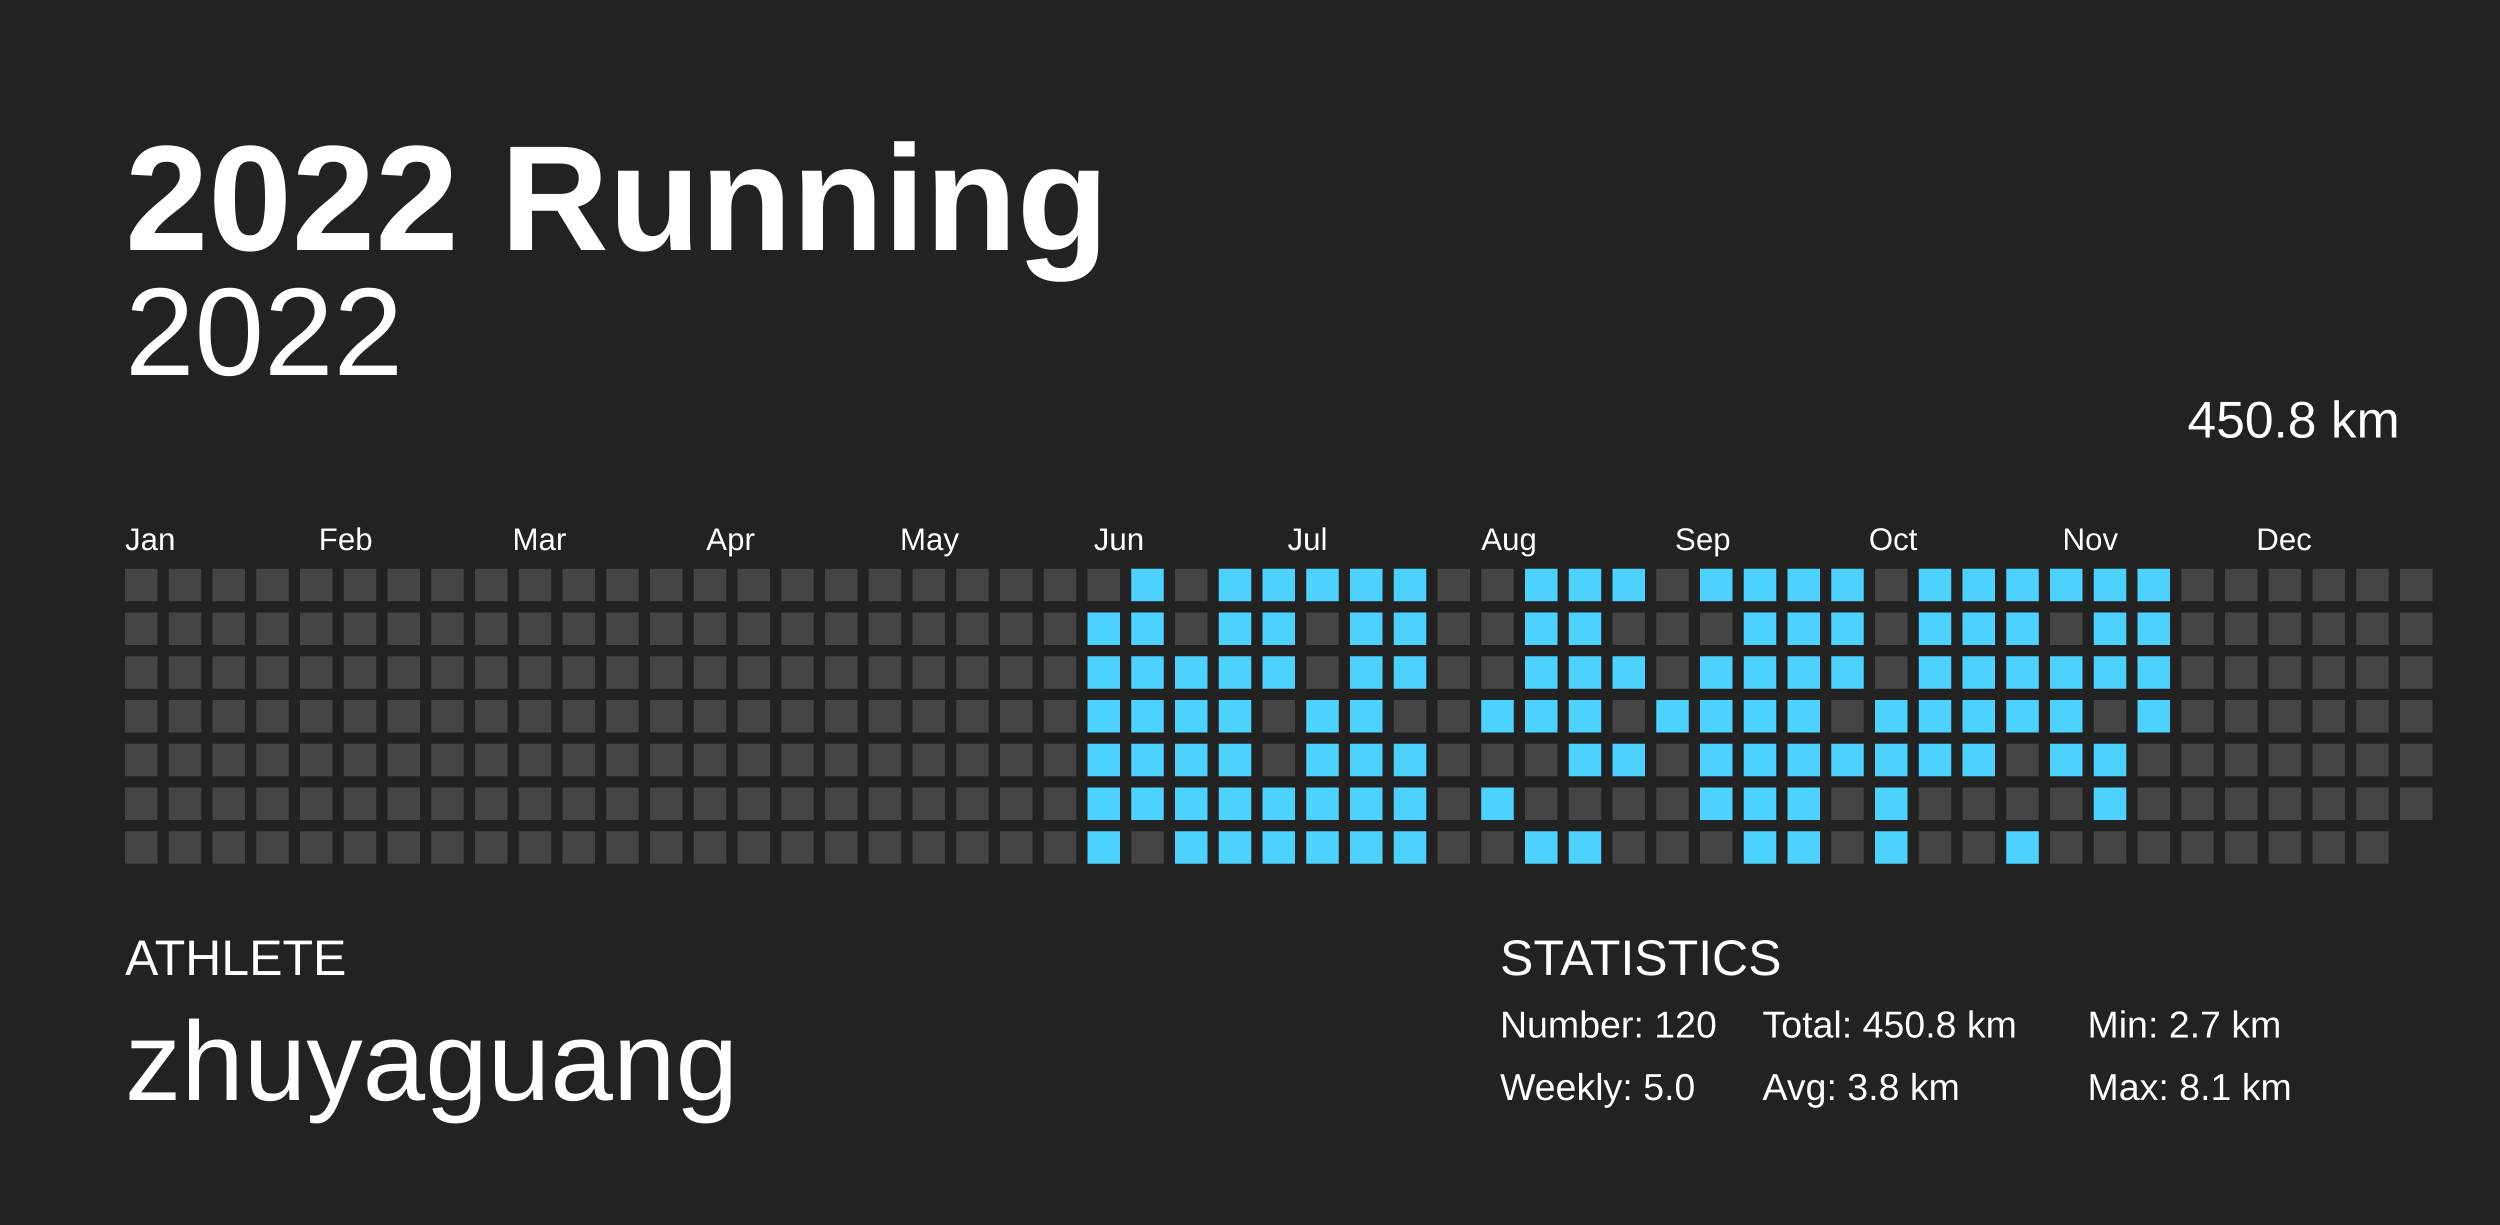
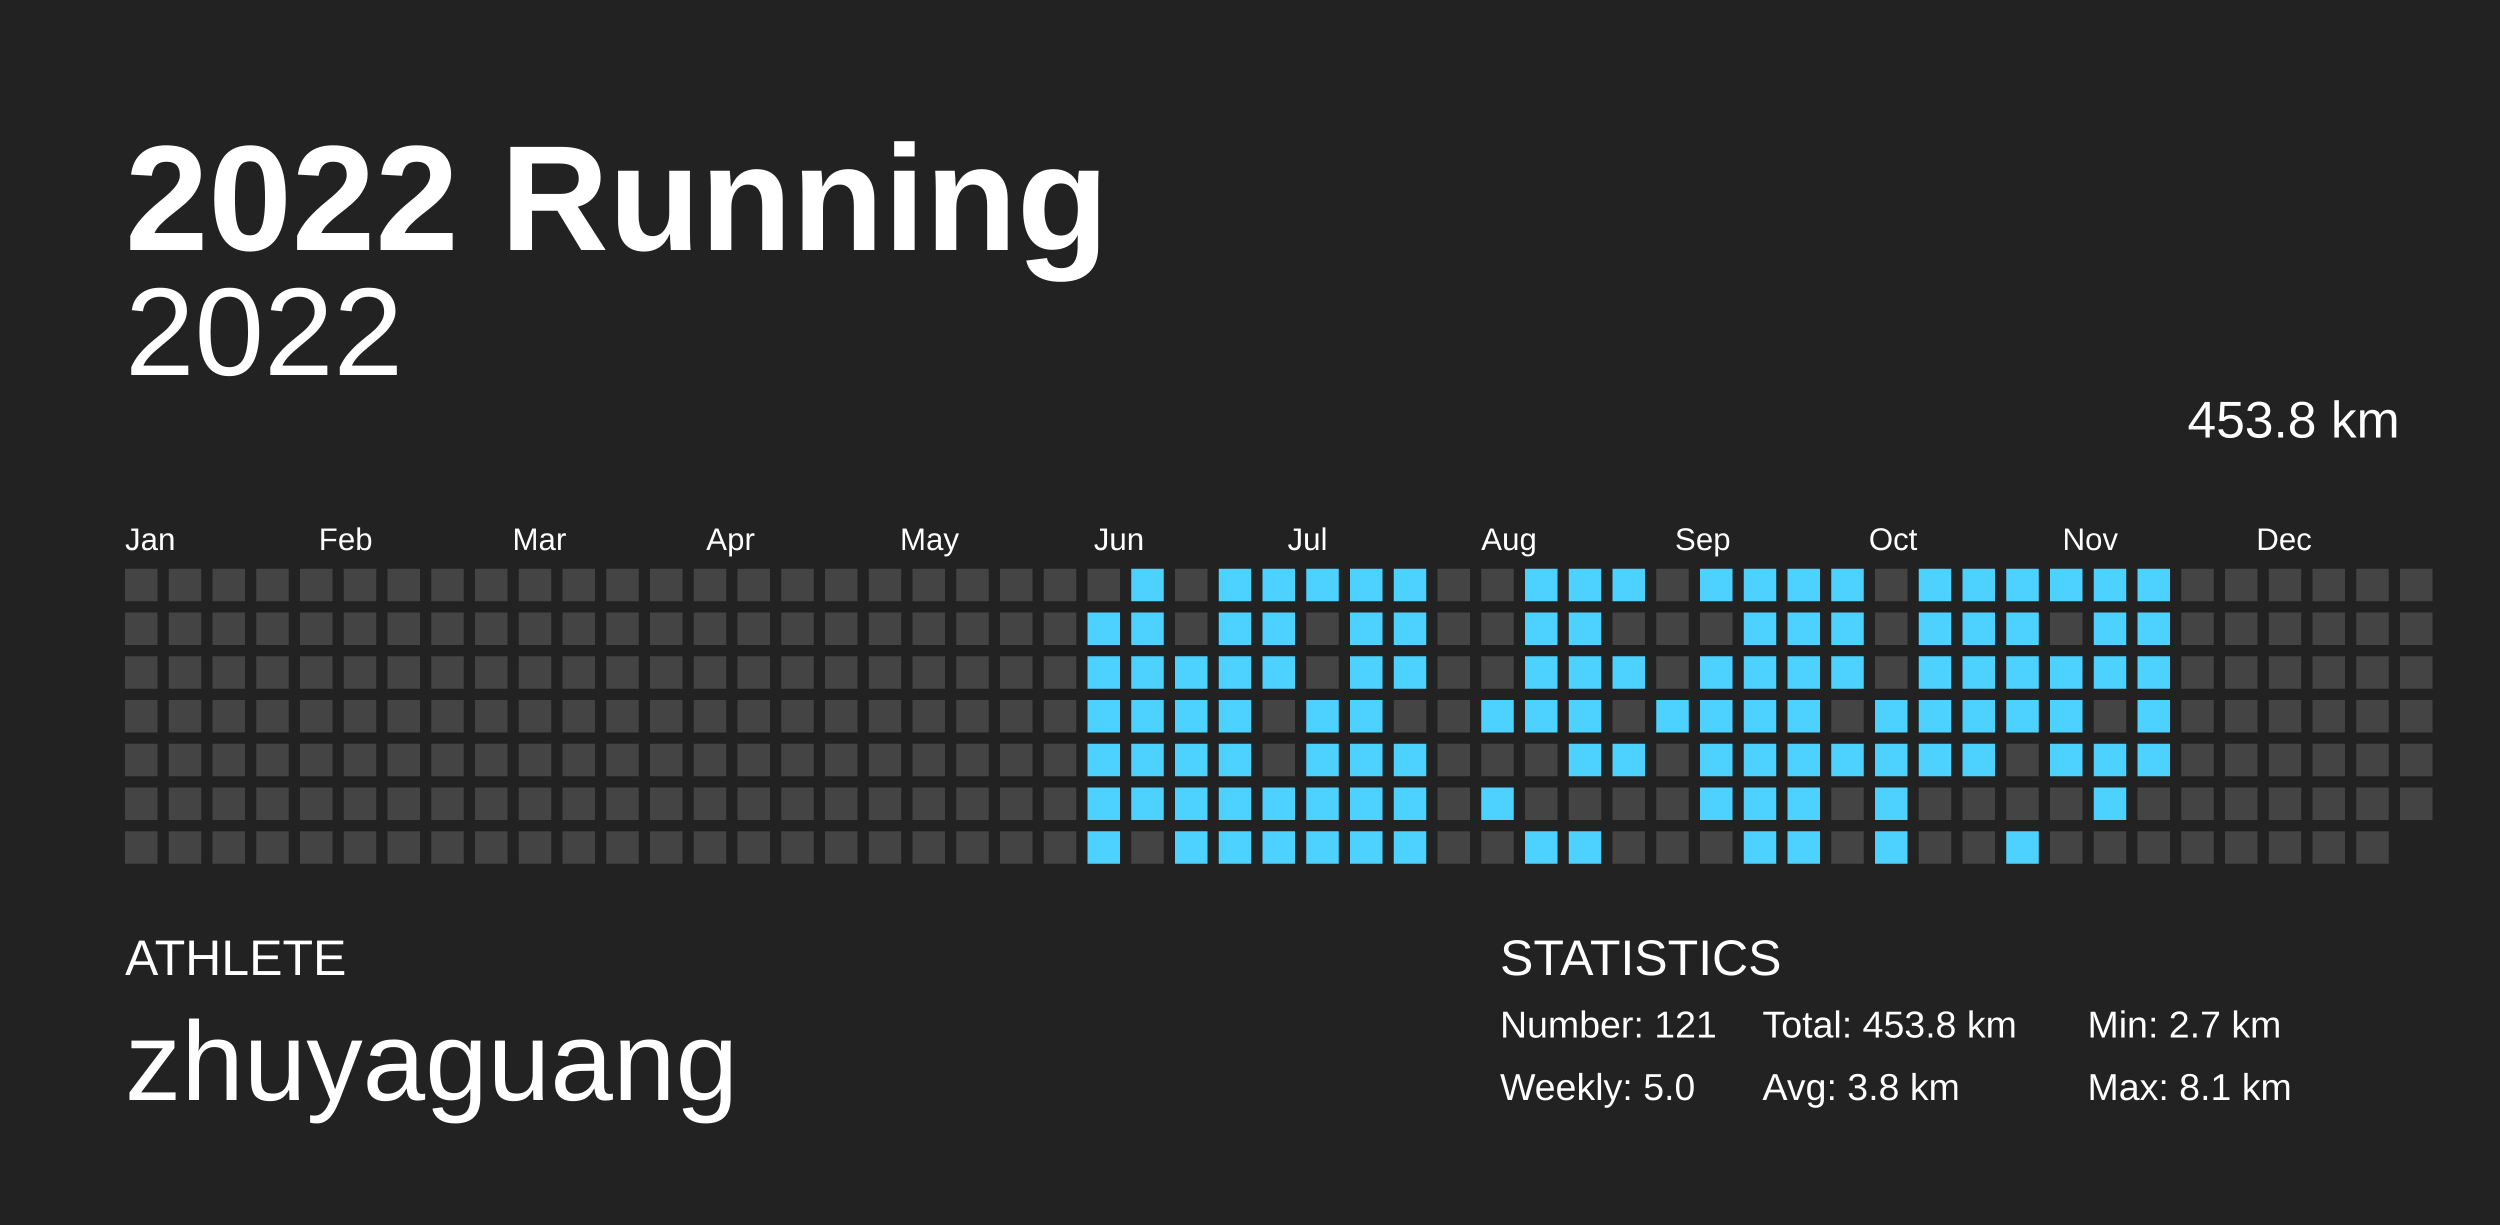
<svg xmlns="http://www.w3.org/2000/svg" baseProfile="full" height="98mm" version="1.1" viewBox="0,0,200,98" width="200mm">
  <defs />
  <rect fill="#222222" height="98" width="200" x="0" y="0" />
  <text fill="#FFFFFF" style="font-size:12px; font-family:Arial; font-weight:bold;" x="10" y="20">2022 Running</text>
  <text fill="#FFFFFF" style="font-size:4px; font-family:Arial" x="10" y="78">ATHLETE</text>
  <text fill="#FFFFFF" style="font-size:9px; font-family:Arial" x="10" y="88">zhuyaguang</text>
  <text fill="#FFFFFF" style="font-size:4px; font-family:Arial" x="120" y="78">STATISTICS</text>
-   <text fill="#FFFFFF" style="font-size:3px; font-family:Arial" x="120" y="83">Number: 120</text>
+   <text fill="#FFFFFF" style="font-size:3px; font-family:Arial" x="120" y="83">Number: 121</text>
  <text fill="#FFFFFF" style="font-size:3px; font-family:Arial" x="120" y="88">Weekly: 5.0</text>
-   <text fill="#FFFFFF" style="font-size:3px; font-family:Arial" x="141" y="83">Total: 450.8 km</text>
+   <text fill="#FFFFFF" style="font-size:3px; font-family:Arial" x="141" y="83">Total: 453.8 km</text>
  <text fill="#FFFFFF" style="font-size:3px; font-family:Arial" x="141" y="88">Avg: 3.8 km</text>
  <text fill="#FFFFFF" style="font-size:3px; font-family:Arial" x="167" y="83">Min: 2.7 km</text>
  <text fill="#FFFFFF" style="font-size:3px; font-family:Arial" x="167" y="88">Max: 8.1 km</text>
  <text alignment-baseline="hanging" fill="#FFFFFF" style="font-size:10.0px; font-family:Arial;" x="10" y="30">2022</text>
-   <text alignment-baseline="hanging" fill="#FFFFFF" style="font-size:4.125px; font-family:Arial;" x="175" y="35">450.8 km</text>
+   <text alignment-baseline="hanging" fill="#FFFFFF" style="font-size:4.125px; font-family:Arial;" x="175" y="35">453.8 km</text>
  <text fill="#FFFFFF" style="font-size:2.5px; font-family:Arial" x="10.0" y="44">Jan</text>
  <text fill="#FFFFFF" style="font-size:2.5px; font-family:Arial" x="25.5" y="44">Feb</text>
  <text fill="#FFFFFF" style="font-size:2.5px; font-family:Arial" x="41.0" y="44">Mar</text>
  <text fill="#FFFFFF" style="font-size:2.5px; font-family:Arial" x="56.5" y="44">Apr</text>
  <text fill="#FFFFFF" style="font-size:2.5px; font-family:Arial" x="72.0" y="44">May</text>
  <text fill="#FFFFFF" style="font-size:2.5px; font-family:Arial" x="87.5" y="44">Jun</text>
  <text fill="#FFFFFF" style="font-size:2.5px; font-family:Arial" x="103.0" y="44">Jul</text>
  <text fill="#FFFFFF" style="font-size:2.5px; font-family:Arial" x="118.5" y="44">Aug</text>
  <text fill="#FFFFFF" style="font-size:2.5px; font-family:Arial" x="134.0" y="44">Sep</text>
  <text fill="#FFFFFF" style="font-size:2.5px; font-family:Arial" x="149.5" y="44">Oct</text>
  <text fill="#FFFFFF" style="font-size:2.5px; font-family:Arial" x="165.0" y="44">Nov</text>
  <text fill="#FFFFFF" style="font-size:2.5px; font-family:Arial" x="180.5" y="44">Dec</text>
  <rect fill="#444444" height="2.6" width="2.6" x="10.0" y="45.5" />
  <rect fill="#444444" height="2.6" width="2.6" x="10.0" y="49.0" />
  <rect fill="#444444" height="2.6" width="2.6" x="10.0" y="52.5" />
  <rect fill="#444444" height="2.6" width="2.6" x="10.0" y="56.0" />
  <rect fill="#444444" height="2.6" width="2.6" x="10.0" y="59.5" />
  <rect fill="#444444" height="2.6" width="2.6" x="10.0" y="63.0" />
  <rect fill="#444444" height="2.6" width="2.6" x="10.0" y="66.5" />
  <rect fill="#444444" height="2.6" width="2.6" x="13.5" y="45.5" />
  <rect fill="#444444" height="2.6" width="2.6" x="13.5" y="49.0" />
  <rect fill="#444444" height="2.6" width="2.6" x="13.5" y="52.5" />
  <rect fill="#444444" height="2.6" width="2.6" x="13.5" y="56.0" />
  <rect fill="#444444" height="2.6" width="2.6" x="13.5" y="59.5" />
  <rect fill="#444444" height="2.6" width="2.6" x="13.5" y="63.0" />
  <rect fill="#444444" height="2.6" width="2.6" x="13.5" y="66.5" />
  <rect fill="#444444" height="2.6" width="2.6" x="17.0" y="45.5" />
  <rect fill="#444444" height="2.6" width="2.6" x="17.0" y="49.0" />
  <rect fill="#444444" height="2.6" width="2.6" x="17.0" y="52.5" />
  <rect fill="#444444" height="2.6" width="2.6" x="17.0" y="56.0" />
  <rect fill="#444444" height="2.6" width="2.6" x="17.0" y="59.5" />
  <rect fill="#444444" height="2.6" width="2.6" x="17.0" y="63.0" />
  <rect fill="#444444" height="2.6" width="2.6" x="17.0" y="66.5" />
  <rect fill="#444444" height="2.6" width="2.6" x="20.5" y="45.5" />
  <rect fill="#444444" height="2.6" width="2.6" x="20.5" y="49.0" />
  <rect fill="#444444" height="2.6" width="2.6" x="20.5" y="52.5" />
  <rect fill="#444444" height="2.6" width="2.6" x="20.5" y="56.0" />
  <rect fill="#444444" height="2.6" width="2.6" x="20.5" y="59.5" />
  <rect fill="#444444" height="2.6" width="2.6" x="20.5" y="63.0" />
  <rect fill="#444444" height="2.6" width="2.6" x="20.5" y="66.5" />
  <rect fill="#444444" height="2.6" width="2.6" x="24.0" y="45.5" />
  <rect fill="#444444" height="2.6" width="2.6" x="24.0" y="49.0" />
  <rect fill="#444444" height="2.6" width="2.6" x="24.0" y="52.5" />
  <rect fill="#444444" height="2.6" width="2.6" x="24.0" y="56.0" />
  <rect fill="#444444" height="2.6" width="2.6" x="24.0" y="59.5" />
  <rect fill="#444444" height="2.6" width="2.6" x="24.0" y="63.0" />
  <rect fill="#444444" height="2.6" width="2.6" x="24.0" y="66.5" />
  <rect fill="#444444" height="2.6" width="2.6" x="27.5" y="45.5" />
  <rect fill="#444444" height="2.6" width="2.6" x="27.5" y="49.0" />
  <rect fill="#444444" height="2.6" width="2.6" x="27.5" y="52.5" />
  <rect fill="#444444" height="2.6" width="2.6" x="27.5" y="56.0" />
  <rect fill="#444444" height="2.6" width="2.6" x="27.5" y="59.5" />
  <rect fill="#444444" height="2.6" width="2.6" x="27.5" y="63.0" />
  <rect fill="#444444" height="2.6" width="2.6" x="27.5" y="66.5" />
  <rect fill="#444444" height="2.6" width="2.6" x="31.0" y="45.5" />
  <rect fill="#444444" height="2.6" width="2.6" x="31.0" y="49.0" />
  <rect fill="#444444" height="2.6" width="2.6" x="31.0" y="52.5" />
  <rect fill="#444444" height="2.6" width="2.6" x="31.0" y="56.0" />
  <rect fill="#444444" height="2.6" width="2.6" x="31.0" y="59.5" />
  <rect fill="#444444" height="2.6" width="2.6" x="31.0" y="63.0" />
  <rect fill="#444444" height="2.6" width="2.6" x="31.0" y="66.5" />
  <rect fill="#444444" height="2.6" width="2.6" x="34.5" y="45.5" />
  <rect fill="#444444" height="2.6" width="2.6" x="34.5" y="49.0" />
  <rect fill="#444444" height="2.6" width="2.6" x="34.5" y="52.5" />
  <rect fill="#444444" height="2.6" width="2.6" x="34.5" y="56.0" />
  <rect fill="#444444" height="2.6" width="2.6" x="34.5" y="59.5" />
  <rect fill="#444444" height="2.6" width="2.6" x="34.5" y="63.0" />
  <rect fill="#444444" height="2.6" width="2.6" x="34.5" y="66.5" />
  <rect fill="#444444" height="2.6" width="2.6" x="38.0" y="45.5" />
  <rect fill="#444444" height="2.6" width="2.6" x="38.0" y="49.0" />
  <rect fill="#444444" height="2.6" width="2.6" x="38.0" y="52.5" />
  <rect fill="#444444" height="2.6" width="2.6" x="38.0" y="56.0" />
  <rect fill="#444444" height="2.6" width="2.6" x="38.0" y="59.5" />
  <rect fill="#444444" height="2.6" width="2.6" x="38.0" y="63.0" />
  <rect fill="#444444" height="2.6" width="2.6" x="38.0" y="66.5" />
  <rect fill="#444444" height="2.6" width="2.6" x="41.5" y="45.5" />
  <rect fill="#444444" height="2.6" width="2.6" x="41.5" y="49.0" />
  <rect fill="#444444" height="2.6" width="2.6" x="41.5" y="52.5" />
  <rect fill="#444444" height="2.6" width="2.6" x="41.5" y="56.0" />
  <rect fill="#444444" height="2.6" width="2.6" x="41.5" y="59.5" />
  <rect fill="#444444" height="2.6" width="2.6" x="41.5" y="63.0" />
  <rect fill="#444444" height="2.6" width="2.6" x="41.5" y="66.5" />
  <rect fill="#444444" height="2.6" width="2.6" x="45.0" y="45.5" />
  <rect fill="#444444" height="2.6" width="2.6" x="45.0" y="49.0" />
  <rect fill="#444444" height="2.6" width="2.6" x="45.0" y="52.5" />
  <rect fill="#444444" height="2.6" width="2.6" x="45.0" y="56.0" />
  <rect fill="#444444" height="2.6" width="2.6" x="45.0" y="59.5" />
  <rect fill="#444444" height="2.6" width="2.6" x="45.0" y="63.0" />
  <rect fill="#444444" height="2.6" width="2.6" x="45.0" y="66.5" />
  <rect fill="#444444" height="2.6" width="2.6" x="48.5" y="45.5" />
  <rect fill="#444444" height="2.6" width="2.6" x="48.5" y="49.0" />
  <rect fill="#444444" height="2.6" width="2.6" x="48.5" y="52.5" />
  <rect fill="#444444" height="2.6" width="2.6" x="48.5" y="56.0" />
  <rect fill="#444444" height="2.6" width="2.6" x="48.5" y="59.5" />
  <rect fill="#444444" height="2.6" width="2.6" x="48.5" y="63.0" />
  <rect fill="#444444" height="2.6" width="2.6" x="48.5" y="66.5" />
  <rect fill="#444444" height="2.6" width="2.6" x="52.0" y="45.5" />
  <rect fill="#444444" height="2.6" width="2.6" x="52.0" y="49.0" />
  <rect fill="#444444" height="2.6" width="2.6" x="52.0" y="52.5" />
  <rect fill="#444444" height="2.6" width="2.6" x="52.0" y="56.0" />
  <rect fill="#444444" height="2.6" width="2.6" x="52.0" y="59.5" />
  <rect fill="#444444" height="2.6" width="2.6" x="52.0" y="63.0" />
  <rect fill="#444444" height="2.6" width="2.6" x="52.0" y="66.5" />
  <rect fill="#444444" height="2.6" width="2.6" x="55.5" y="45.5" />
  <rect fill="#444444" height="2.6" width="2.6" x="55.5" y="49.0" />
  <rect fill="#444444" height="2.6" width="2.6" x="55.5" y="52.5" />
  <rect fill="#444444" height="2.6" width="2.6" x="55.5" y="56.0" />
  <rect fill="#444444" height="2.6" width="2.6" x="55.5" y="59.5" />
  <rect fill="#444444" height="2.6" width="2.6" x="55.5" y="63.0" />
  <rect fill="#444444" height="2.6" width="2.6" x="55.5" y="66.5" />
  <rect fill="#444444" height="2.6" width="2.6" x="59.0" y="45.5" />
  <rect fill="#444444" height="2.6" width="2.6" x="59.0" y="49.0" />
  <rect fill="#444444" height="2.6" width="2.6" x="59.0" y="52.5" />
  <rect fill="#444444" height="2.6" width="2.6" x="59.0" y="56.0" />
  <rect fill="#444444" height="2.6" width="2.6" x="59.0" y="59.5" />
  <rect fill="#444444" height="2.6" width="2.6" x="59.0" y="63.0" />
  <rect fill="#444444" height="2.6" width="2.6" x="59.0" y="66.5" />
  <rect fill="#444444" height="2.6" width="2.6" x="62.5" y="45.5" />
  <rect fill="#444444" height="2.6" width="2.6" x="62.5" y="49.0" />
  <rect fill="#444444" height="2.6" width="2.6" x="62.5" y="52.5" />
  <rect fill="#444444" height="2.6" width="2.6" x="62.5" y="56.0" />
  <rect fill="#444444" height="2.6" width="2.6" x="62.5" y="59.5" />
  <rect fill="#444444" height="2.6" width="2.6" x="62.5" y="63.0" />
  <rect fill="#444444" height="2.6" width="2.6" x="62.5" y="66.5" />
  <rect fill="#444444" height="2.6" width="2.6" x="66.0" y="45.5" />
  <rect fill="#444444" height="2.6" width="2.6" x="66.0" y="49.0" />
  <rect fill="#444444" height="2.6" width="2.6" x="66.0" y="52.5" />
  <rect fill="#444444" height="2.6" width="2.6" x="66.0" y="56.0" />
  <rect fill="#444444" height="2.6" width="2.6" x="66.0" y="59.5" />
  <rect fill="#444444" height="2.6" width="2.6" x="66.0" y="63.0" />
  <rect fill="#444444" height="2.6" width="2.6" x="66.0" y="66.5" />
  <rect fill="#444444" height="2.6" width="2.6" x="69.5" y="45.5" />
  <rect fill="#444444" height="2.6" width="2.6" x="69.5" y="49.0" />
  <rect fill="#444444" height="2.6" width="2.6" x="69.5" y="52.5" />
  <rect fill="#444444" height="2.6" width="2.6" x="69.5" y="56.0" />
  <rect fill="#444444" height="2.6" width="2.6" x="69.5" y="59.5" />
  <rect fill="#444444" height="2.6" width="2.6" x="69.5" y="63.0" />
  <rect fill="#444444" height="2.6" width="2.6" x="69.5" y="66.5" />
  <rect fill="#444444" height="2.6" width="2.6" x="73.0" y="45.5" />
  <rect fill="#444444" height="2.6" width="2.6" x="73.0" y="49.0" />
  <rect fill="#444444" height="2.6" width="2.6" x="73.0" y="52.5" />
  <rect fill="#444444" height="2.6" width="2.6" x="73.0" y="56.0" />
  <rect fill="#444444" height="2.6" width="2.6" x="73.0" y="59.5" />
  <rect fill="#444444" height="2.6" width="2.6" x="73.0" y="63.0" />
  <rect fill="#444444" height="2.6" width="2.6" x="73.0" y="66.5" />
  <rect fill="#444444" height="2.6" width="2.6" x="76.5" y="45.5" />
  <rect fill="#444444" height="2.6" width="2.6" x="76.5" y="49.0" />
  <rect fill="#444444" height="2.6" width="2.6" x="76.5" y="52.5" />
  <rect fill="#444444" height="2.6" width="2.6" x="76.5" y="56.0" />
  <rect fill="#444444" height="2.6" width="2.6" x="76.5" y="59.5" />
  <rect fill="#444444" height="2.6" width="2.6" x="76.5" y="63.0" />
  <rect fill="#444444" height="2.6" width="2.6" x="76.5" y="66.5" />
  <rect fill="#444444" height="2.6" width="2.6" x="80.0" y="45.5" />
  <rect fill="#444444" height="2.6" width="2.6" x="80.0" y="49.0" />
  <rect fill="#444444" height="2.6" width="2.6" x="80.0" y="52.5" />
  <rect fill="#444444" height="2.6" width="2.6" x="80.0" y="56.0" />
  <rect fill="#444444" height="2.6" width="2.6" x="80.0" y="59.5" />
  <rect fill="#444444" height="2.6" width="2.6" x="80.0" y="63.0" />
  <rect fill="#444444" height="2.6" width="2.6" x="80.0" y="66.5" />
  <rect fill="#444444" height="2.6" width="2.6" x="83.5" y="45.5" />
  <rect fill="#444444" height="2.6" width="2.6" x="83.5" y="49.0" />
  <rect fill="#444444" height="2.6" width="2.6" x="83.5" y="52.5" />
  <rect fill="#444444" height="2.6" width="2.6" x="83.5" y="56.0" />
  <rect fill="#444444" height="2.6" width="2.6" x="83.5" y="59.5" />
  <rect fill="#444444" height="2.6" width="2.6" x="83.5" y="63.0" />
  <rect fill="#444444" height="2.6" width="2.6" x="83.5" y="66.5" />
  <rect fill="#444444" height="2.6" width="2.6" x="87.0" y="45.5" />
  <rect fill="#4dd2ff" height="2.6" width="2.6" x="87.0" y="49.0" />
  <rect fill="#4dd2ff" height="2.6" width="2.6" x="87.0" y="52.5" />
  <rect fill="#4dd2ff" height="2.6" width="2.6" x="87.0" y="56.0" />
  <rect fill="#4dd2ff" height="2.6" width="2.6" x="87.0" y="59.5" />
  <rect fill="#4dd2ff" height="2.6" width="2.6" x="87.0" y="63.0" />
  <rect fill="#4dd2ff" height="2.6" width="2.6" x="87.0" y="66.5" />
  <rect fill="#4dd2ff" height="2.6" width="2.6" x="90.5" y="45.5" />
  <rect fill="#4dd2ff" height="2.6" width="2.6" x="90.5" y="49.0" />
  <rect fill="#4dd2ff" height="2.6" width="2.6" x="90.5" y="52.5" />
  <rect fill="#4dd2ff" height="2.6" width="2.6" x="90.5" y="56.0" />
  <rect fill="#4dd2ff" height="2.6" width="2.6" x="90.5" y="59.5" />
  <rect fill="#4dd2ff" height="2.6" width="2.6" x="90.5" y="63.0" />
  <rect fill="#444444" height="2.6" width="2.6" x="90.5" y="66.5" />
  <rect fill="#444444" height="2.6" width="2.6" x="94.0" y="45.5" />
  <rect fill="#444444" height="2.6" width="2.6" x="94.0" y="49.0" />
  <rect fill="#4dd2ff" height="2.6" width="2.6" x="94.0" y="52.5" />
  <rect fill="#4dd2ff" height="2.6" width="2.6" x="94.0" y="56.0" />
  <rect fill="#4dd2ff" height="2.6" width="2.6" x="94.0" y="59.5" />
  <rect fill="#4dd2ff" height="2.6" width="2.6" x="94.0" y="63.0" />
  <rect fill="#4dd2ff" height="2.6" width="2.6" x="94.0" y="66.5" />
  <rect fill="#4dd2ff" height="2.6" width="2.6" x="97.5" y="45.5" />
  <rect fill="#4dd2ff" height="2.6" width="2.6" x="97.5" y="49.0" />
  <rect fill="#4dd2ff" height="2.6" width="2.6" x="97.5" y="52.5" />
  <rect fill="#4dd2ff" height="2.6" width="2.6" x="97.5" y="56.0" />
  <rect fill="#4dd2ff" height="2.6" width="2.6" x="97.5" y="59.5" />
  <rect fill="#4dd2ff" height="2.6" width="2.6" x="97.5" y="63.0" />
  <rect fill="#4dd2ff" height="2.6" width="2.6" x="97.5" y="66.5" />
  <rect fill="#4dd2ff" height="2.6" width="2.6" x="101.0" y="45.5" />
  <rect fill="#4dd2ff" height="2.6" width="2.6" x="101.0" y="49.0" />
  <rect fill="#4dd2ff" height="2.6" width="2.6" x="101.0" y="52.5" />
  <rect fill="#444444" height="2.6" width="2.6" x="101.0" y="56.0" />
  <rect fill="#444444" height="2.6" width="2.6" x="101.0" y="59.5" />
  <rect fill="#4dd2ff" height="2.6" width="2.6" x="101.0" y="63.0" />
  <rect fill="#4dd2ff" height="2.6" width="2.6" x="101.0" y="66.5" />
  <rect fill="#4dd2ff" height="2.6" width="2.6" x="104.5" y="45.5" />
  <rect fill="#444444" height="2.6" width="2.6" x="104.5" y="49.0" />
  <rect fill="#444444" height="2.6" width="2.6" x="104.5" y="52.5" />
  <rect fill="#4dd2ff" height="2.6" width="2.6" x="104.5" y="56.0" />
  <rect fill="#4dd2ff" height="2.6" width="2.6" x="104.5" y="59.5" />
  <rect fill="#4dd2ff" height="2.6" width="2.6" x="104.5" y="63.0" />
  <rect fill="#4dd2ff" height="2.6" width="2.6" x="104.5" y="66.5" />
  <rect fill="#4dd2ff" height="2.6" width="2.6" x="108.0" y="45.5" />
  <rect fill="#4dd2ff" height="2.6" width="2.6" x="108.0" y="49.0" />
  <rect fill="#4dd2ff" height="2.6" width="2.6" x="108.0" y="52.5" />
  <rect fill="#4dd2ff" height="2.6" width="2.6" x="108.0" y="56.0" />
  <rect fill="#4dd2ff" height="2.6" width="2.6" x="108.0" y="59.5" />
  <rect fill="#4dd2ff" height="2.6" width="2.6" x="108.0" y="63.0" />
  <rect fill="#4dd2ff" height="2.6" width="2.6" x="108.0" y="66.5" />
  <rect fill="#4dd2ff" height="2.6" width="2.6" x="111.5" y="45.5" />
  <rect fill="#4dd2ff" height="2.6" width="2.6" x="111.5" y="49.0" />
  <rect fill="#4dd2ff" height="2.6" width="2.6" x="111.5" y="52.5" />
  <rect fill="#444444" height="2.6" width="2.6" x="111.5" y="56.0" />
  <rect fill="#4dd2ff" height="2.6" width="2.6" x="111.5" y="59.5" />
  <rect fill="#4dd2ff" height="2.6" width="2.6" x="111.5" y="63.0" />
  <rect fill="#4dd2ff" height="2.6" width="2.6" x="111.5" y="66.5" />
  <rect fill="#444444" height="2.6" width="2.6" x="115.0" y="45.5" />
  <rect fill="#444444" height="2.6" width="2.6" x="115.0" y="49.0" />
  <rect fill="#444444" height="2.6" width="2.6" x="115.0" y="52.5" />
  <rect fill="#444444" height="2.6" width="2.6" x="115.0" y="56.0" />
  <rect fill="#444444" height="2.6" width="2.6" x="115.0" y="59.5" />
  <rect fill="#444444" height="2.6" width="2.6" x="115.0" y="63.0" />
  <rect fill="#444444" height="2.6" width="2.6" x="115.0" y="66.5" />
  <rect fill="#444444" height="2.6" width="2.6" x="118.5" y="45.5" />
  <rect fill="#444444" height="2.6" width="2.6" x="118.5" y="49.0" />
  <rect fill="#444444" height="2.6" width="2.6" x="118.5" y="52.5" />
  <rect fill="#4dd2ff" height="2.6" width="2.6" x="118.5" y="56.0" />
  <rect fill="#444444" height="2.6" width="2.6" x="118.5" y="59.5" />
  <rect fill="#4dd2ff" height="2.6" width="2.6" x="118.5" y="63.0" />
  <rect fill="#444444" height="2.6" width="2.6" x="118.5" y="66.5" />
  <rect fill="#4dd2ff" height="2.6" width="2.6" x="122.0" y="45.5" />
  <rect fill="#4dd2ff" height="2.6" width="2.6" x="122.0" y="49.0" />
  <rect fill="#4dd2ff" height="2.6" width="2.6" x="122.0" y="52.5" />
  <rect fill="#4dd2ff" height="2.6" width="2.6" x="122.0" y="56.0" />
  <rect fill="#444444" height="2.6" width="2.6" x="122.0" y="59.5" />
  <rect fill="#444444" height="2.6" width="2.6" x="122.0" y="63.0" />
  <rect fill="#4dd2ff" height="2.6" width="2.6" x="122.0" y="66.5" />
  <rect fill="#4dd2ff" height="2.6" width="2.6" x="125.5" y="45.5" />
  <rect fill="#4dd2ff" height="2.6" width="2.6" x="125.5" y="49.0" />
  <rect fill="#4dd2ff" height="2.6" width="2.6" x="125.5" y="52.5" />
  <rect fill="#4dd2ff" height="2.6" width="2.6" x="125.5" y="56.0" />
  <rect fill="#4dd2ff" height="2.6" width="2.6" x="125.5" y="59.5" />
  <rect fill="#444444" height="2.6" width="2.6" x="125.5" y="63.0" />
  <rect fill="#4dd2ff" height="2.6" width="2.6" x="125.5" y="66.5" />
  <rect fill="#4dd2ff" height="2.6" width="2.6" x="129.0" y="45.5" />
  <rect fill="#444444" height="2.6" width="2.6" x="129.0" y="49.0" />
  <rect fill="#4dd2ff" height="2.6" width="2.6" x="129.0" y="52.5" />
  <rect fill="#444444" height="2.6" width="2.6" x="129.0" y="56.0" />
  <rect fill="#4dd2ff" height="2.6" width="2.6" x="129.0" y="59.5" />
  <rect fill="#444444" height="2.6" width="2.6" x="129.0" y="63.0" />
  <rect fill="#444444" height="2.6" width="2.6" x="129.0" y="66.5" />
  <rect fill="#444444" height="2.6" width="2.6" x="132.5" y="45.5" />
  <rect fill="#444444" height="2.6" width="2.6" x="132.5" y="49.0" />
  <rect fill="#444444" height="2.6" width="2.6" x="132.5" y="52.5" />
  <rect fill="#4dd2ff" height="2.6" width="2.6" x="132.5" y="56.0" />
  <rect fill="#444444" height="2.6" width="2.6" x="132.5" y="59.5" />
  <rect fill="#444444" height="2.6" width="2.6" x="132.5" y="63.0" />
  <rect fill="#444444" height="2.6" width="2.6" x="132.5" y="66.5" />
  <rect fill="#4dd2ff" height="2.6" width="2.6" x="136.0" y="45.5" />
  <rect fill="#444444" height="2.6" width="2.6" x="136.0" y="49.0" />
  <rect fill="#4dd2ff" height="2.6" width="2.6" x="136.0" y="52.5" />
  <rect fill="#4dd2ff" height="2.6" width="2.6" x="136.0" y="56.0" />
  <rect fill="#4dd2ff" height="2.6" width="2.6" x="136.0" y="59.5" />
  <rect fill="#4dd2ff" height="2.6" width="2.6" x="136.0" y="63.0" />
  <rect fill="#444444" height="2.6" width="2.6" x="136.0" y="66.5" />
  <rect fill="#4dd2ff" height="2.6" width="2.6" x="139.5" y="45.5" />
  <rect fill="#4dd2ff" height="2.6" width="2.6" x="139.5" y="49.0" />
  <rect fill="#4dd2ff" height="2.6" width="2.6" x="139.5" y="52.5" />
  <rect fill="#4dd2ff" height="2.6" width="2.6" x="139.5" y="56.0" />
  <rect fill="#4dd2ff" height="2.6" width="2.6" x="139.5" y="59.5" />
  <rect fill="#4dd2ff" height="2.6" width="2.6" x="139.5" y="63.0" />
  <rect fill="#4dd2ff" height="2.6" width="2.6" x="139.5" y="66.5" />
  <rect fill="#4dd2ff" height="2.6" width="2.6" x="143.0" y="45.5" />
  <rect fill="#4dd2ff" height="2.6" width="2.6" x="143.0" y="49.0" />
  <rect fill="#4dd2ff" height="2.6" width="2.6" x="143.0" y="52.5" />
  <rect fill="#4dd2ff" height="2.6" width="2.6" x="143.0" y="56.0" />
  <rect fill="#4dd2ff" height="2.6" width="2.6" x="143.0" y="59.5" />
  <rect fill="#4dd2ff" height="2.6" width="2.6" x="143.0" y="63.0" />
  <rect fill="#4dd2ff" height="2.6" width="2.6" x="143.0" y="66.5" />
  <rect fill="#4dd2ff" height="2.6" width="2.6" x="146.5" y="45.5" />
  <rect fill="#4dd2ff" height="2.6" width="2.6" x="146.5" y="49.0" />
  <rect fill="#4dd2ff" height="2.6" width="2.6" x="146.5" y="52.5" />
  <rect fill="#444444" height="2.6" width="2.6" x="146.5" y="56.0" />
  <rect fill="#4dd2ff" height="2.6" width="2.6" x="146.5" y="59.5" />
  <rect fill="#444444" height="2.6" width="2.6" x="146.5" y="63.0" />
  <rect fill="#444444" height="2.6" width="2.6" x="146.5" y="66.5" />
  <rect fill="#444444" height="2.6" width="2.6" x="150.0" y="45.5" />
  <rect fill="#444444" height="2.6" width="2.6" x="150.0" y="49.0" />
  <rect fill="#444444" height="2.6" width="2.6" x="150.0" y="52.5" />
  <rect fill="#4dd2ff" height="2.6" width="2.6" x="150.0" y="56.0" />
  <rect fill="#4dd2ff" height="2.6" width="2.6" x="150.0" y="59.5" />
  <rect fill="#4dd2ff" height="2.6" width="2.6" x="150.0" y="63.0" />
  <rect fill="#4dd2ff" height="2.6" width="2.6" x="150.0" y="66.5" />
  <rect fill="#4dd2ff" height="2.6" width="2.6" x="153.5" y="45.5" />
  <rect fill="#4dd2ff" height="2.6" width="2.6" x="153.5" y="49.0" />
  <rect fill="#4dd2ff" height="2.6" width="2.6" x="153.5" y="52.5" />
  <rect fill="#4dd2ff" height="2.6" width="2.6" x="153.5" y="56.0" />
  <rect fill="#4dd2ff" height="2.6" width="2.6" x="153.5" y="59.5" />
  <rect fill="#444444" height="2.6" width="2.6" x="153.5" y="63.0" />
  <rect fill="#444444" height="2.6" width="2.6" x="153.5" y="66.5" />
  <rect fill="#4dd2ff" height="2.6" width="2.6" x="157.0" y="45.5" />
  <rect fill="#4dd2ff" height="2.6" width="2.6" x="157.0" y="49.0" />
  <rect fill="#4dd2ff" height="2.6" width="2.6" x="157.0" y="52.5" />
  <rect fill="#4dd2ff" height="2.6" width="2.6" x="157.0" y="56.0" />
  <rect fill="#4dd2ff" height="2.6" width="2.6" x="157.0" y="59.5" />
  <rect fill="#444444" height="2.6" width="2.6" x="157.0" y="63.0" />
  <rect fill="#444444" height="2.6" width="2.6" x="157.0" y="66.5" />
  <rect fill="#4dd2ff" height="2.6" width="2.6" x="160.5" y="45.5" />
  <rect fill="#4dd2ff" height="2.6" width="2.6" x="160.5" y="49.0" />
  <rect fill="#4dd2ff" height="2.6" width="2.6" x="160.5" y="52.5" />
  <rect fill="#4dd2ff" height="2.6" width="2.6" x="160.5" y="56.0" />
  <rect fill="#444444" height="2.6" width="2.6" x="160.5" y="59.5" />
  <rect fill="#444444" height="2.6" width="2.6" x="160.5" y="63.0" />
  <rect fill="#4dd2ff" height="2.6" width="2.6" x="160.5" y="66.5" />
  <rect fill="#4dd2ff" height="2.6" width="2.6" x="164.0" y="45.5" />
  <rect fill="#444444" height="2.6" width="2.6" x="164.0" y="49.0" />
  <rect fill="#4dd2ff" height="2.6" width="2.6" x="164.0" y="52.5" />
  <rect fill="#4dd2ff" height="2.6" width="2.6" x="164.0" y="56.0" />
  <rect fill="#4dd2ff" height="2.6" width="2.6" x="164.0" y="59.5" />
  <rect fill="#444444" height="2.6" width="2.6" x="164.0" y="63.0" />
  <rect fill="#444444" height="2.6" width="2.6" x="164.0" y="66.5" />
  <rect fill="#4dd2ff" height="2.6" width="2.6" x="167.5" y="45.5" />
  <rect fill="#4dd2ff" height="2.6" width="2.6" x="167.5" y="49.0" />
  <rect fill="#4dd2ff" height="2.6" width="2.6" x="167.5" y="52.5" />
  <rect fill="#444444" height="2.6" width="2.6" x="167.5" y="56.0" />
  <rect fill="#4dd2ff" height="2.6" width="2.6" x="167.5" y="59.5" />
  <rect fill="#4dd2ff" height="2.6" width="2.6" x="167.5" y="63.0" />
  <rect fill="#444444" height="2.6" width="2.6" x="167.5" y="66.5" />
  <rect fill="#4dd2ff" height="2.6" width="2.6" x="171.0" y="45.5" />
  <rect fill="#4dd2ff" height="2.6" width="2.6" x="171.0" y="49.0" />
  <rect fill="#4dd2ff" height="2.6" width="2.6" x="171.0" y="52.5" />
  <rect fill="#4dd2ff" height="2.6" width="2.6" x="171.0" y="56.0" />
-   <rect fill="#444444" height="2.6" width="2.6" x="171.0" y="59.5" />
+   <rect fill="#4dd2ff" height="2.6" width="2.6" x="171.0" y="59.5" />
  <rect fill="#444444" height="2.6" width="2.6" x="171.0" y="63.0" />
  <rect fill="#444444" height="2.6" width="2.6" x="171.0" y="66.5" />
  <rect fill="#444444" height="2.6" width="2.6" x="174.5" y="45.5" />
  <rect fill="#444444" height="2.6" width="2.6" x="174.5" y="49.0" />
  <rect fill="#444444" height="2.6" width="2.6" x="174.5" y="52.5" />
  <rect fill="#444444" height="2.6" width="2.6" x="174.5" y="56.0" />
  <rect fill="#444444" height="2.6" width="2.6" x="174.5" y="59.5" />
  <rect fill="#444444" height="2.6" width="2.6" x="174.5" y="63.0" />
  <rect fill="#444444" height="2.6" width="2.6" x="174.5" y="66.5" />
  <rect fill="#444444" height="2.6" width="2.6" x="178.0" y="45.5" />
  <rect fill="#444444" height="2.6" width="2.6" x="178.0" y="49.0" />
  <rect fill="#444444" height="2.6" width="2.6" x="178.0" y="52.5" />
  <rect fill="#444444" height="2.6" width="2.6" x="178.0" y="56.0" />
  <rect fill="#444444" height="2.6" width="2.6" x="178.0" y="59.5" />
  <rect fill="#444444" height="2.6" width="2.6" x="178.0" y="63.0" />
  <rect fill="#444444" height="2.6" width="2.6" x="178.0" y="66.5" />
  <rect fill="#444444" height="2.6" width="2.6" x="181.5" y="45.5" />
  <rect fill="#444444" height="2.6" width="2.6" x="181.5" y="49.0" />
  <rect fill="#444444" height="2.6" width="2.6" x="181.5" y="52.5" />
  <rect fill="#444444" height="2.6" width="2.6" x="181.5" y="56.0" />
  <rect fill="#444444" height="2.6" width="2.6" x="181.5" y="59.5" />
  <rect fill="#444444" height="2.6" width="2.6" x="181.5" y="63.0" />
  <rect fill="#444444" height="2.6" width="2.6" x="181.5" y="66.5" />
  <rect fill="#444444" height="2.6" width="2.6" x="185.0" y="45.5" />
  <rect fill="#444444" height="2.6" width="2.6" x="185.0" y="49.0" />
  <rect fill="#444444" height="2.6" width="2.6" x="185.0" y="52.5" />
  <rect fill="#444444" height="2.6" width="2.6" x="185.0" y="56.0" />
  <rect fill="#444444" height="2.6" width="2.6" x="185.0" y="59.5" />
  <rect fill="#444444" height="2.6" width="2.6" x="185.0" y="63.0" />
  <rect fill="#444444" height="2.6" width="2.6" x="185.0" y="66.5" />
  <rect fill="#444444" height="2.6" width="2.6" x="188.5" y="45.5" />
  <rect fill="#444444" height="2.6" width="2.6" x="188.5" y="49.0" />
  <rect fill="#444444" height="2.6" width="2.6" x="188.5" y="52.5" />
  <rect fill="#444444" height="2.6" width="2.6" x="188.5" y="56.0" />
  <rect fill="#444444" height="2.6" width="2.6" x="188.5" y="59.5" />
  <rect fill="#444444" height="2.6" width="2.6" x="188.5" y="63.0" />
  <rect fill="#444444" height="2.6" width="2.6" x="188.5" y="66.5" />
  <rect fill="#444444" height="2.6" width="2.6" x="192.0" y="45.5" />
  <rect fill="#444444" height="2.6" width="2.6" x="192.0" y="49.0" />
  <rect fill="#444444" height="2.6" width="2.6" x="192.0" y="52.5" />
  <rect fill="#444444" height="2.6" width="2.6" x="192.0" y="56.0" />
  <rect fill="#444444" height="2.6" width="2.6" x="192.0" y="59.5" />
  <rect fill="#444444" height="2.6" width="2.6" x="192.0" y="63.0" />
</svg>
